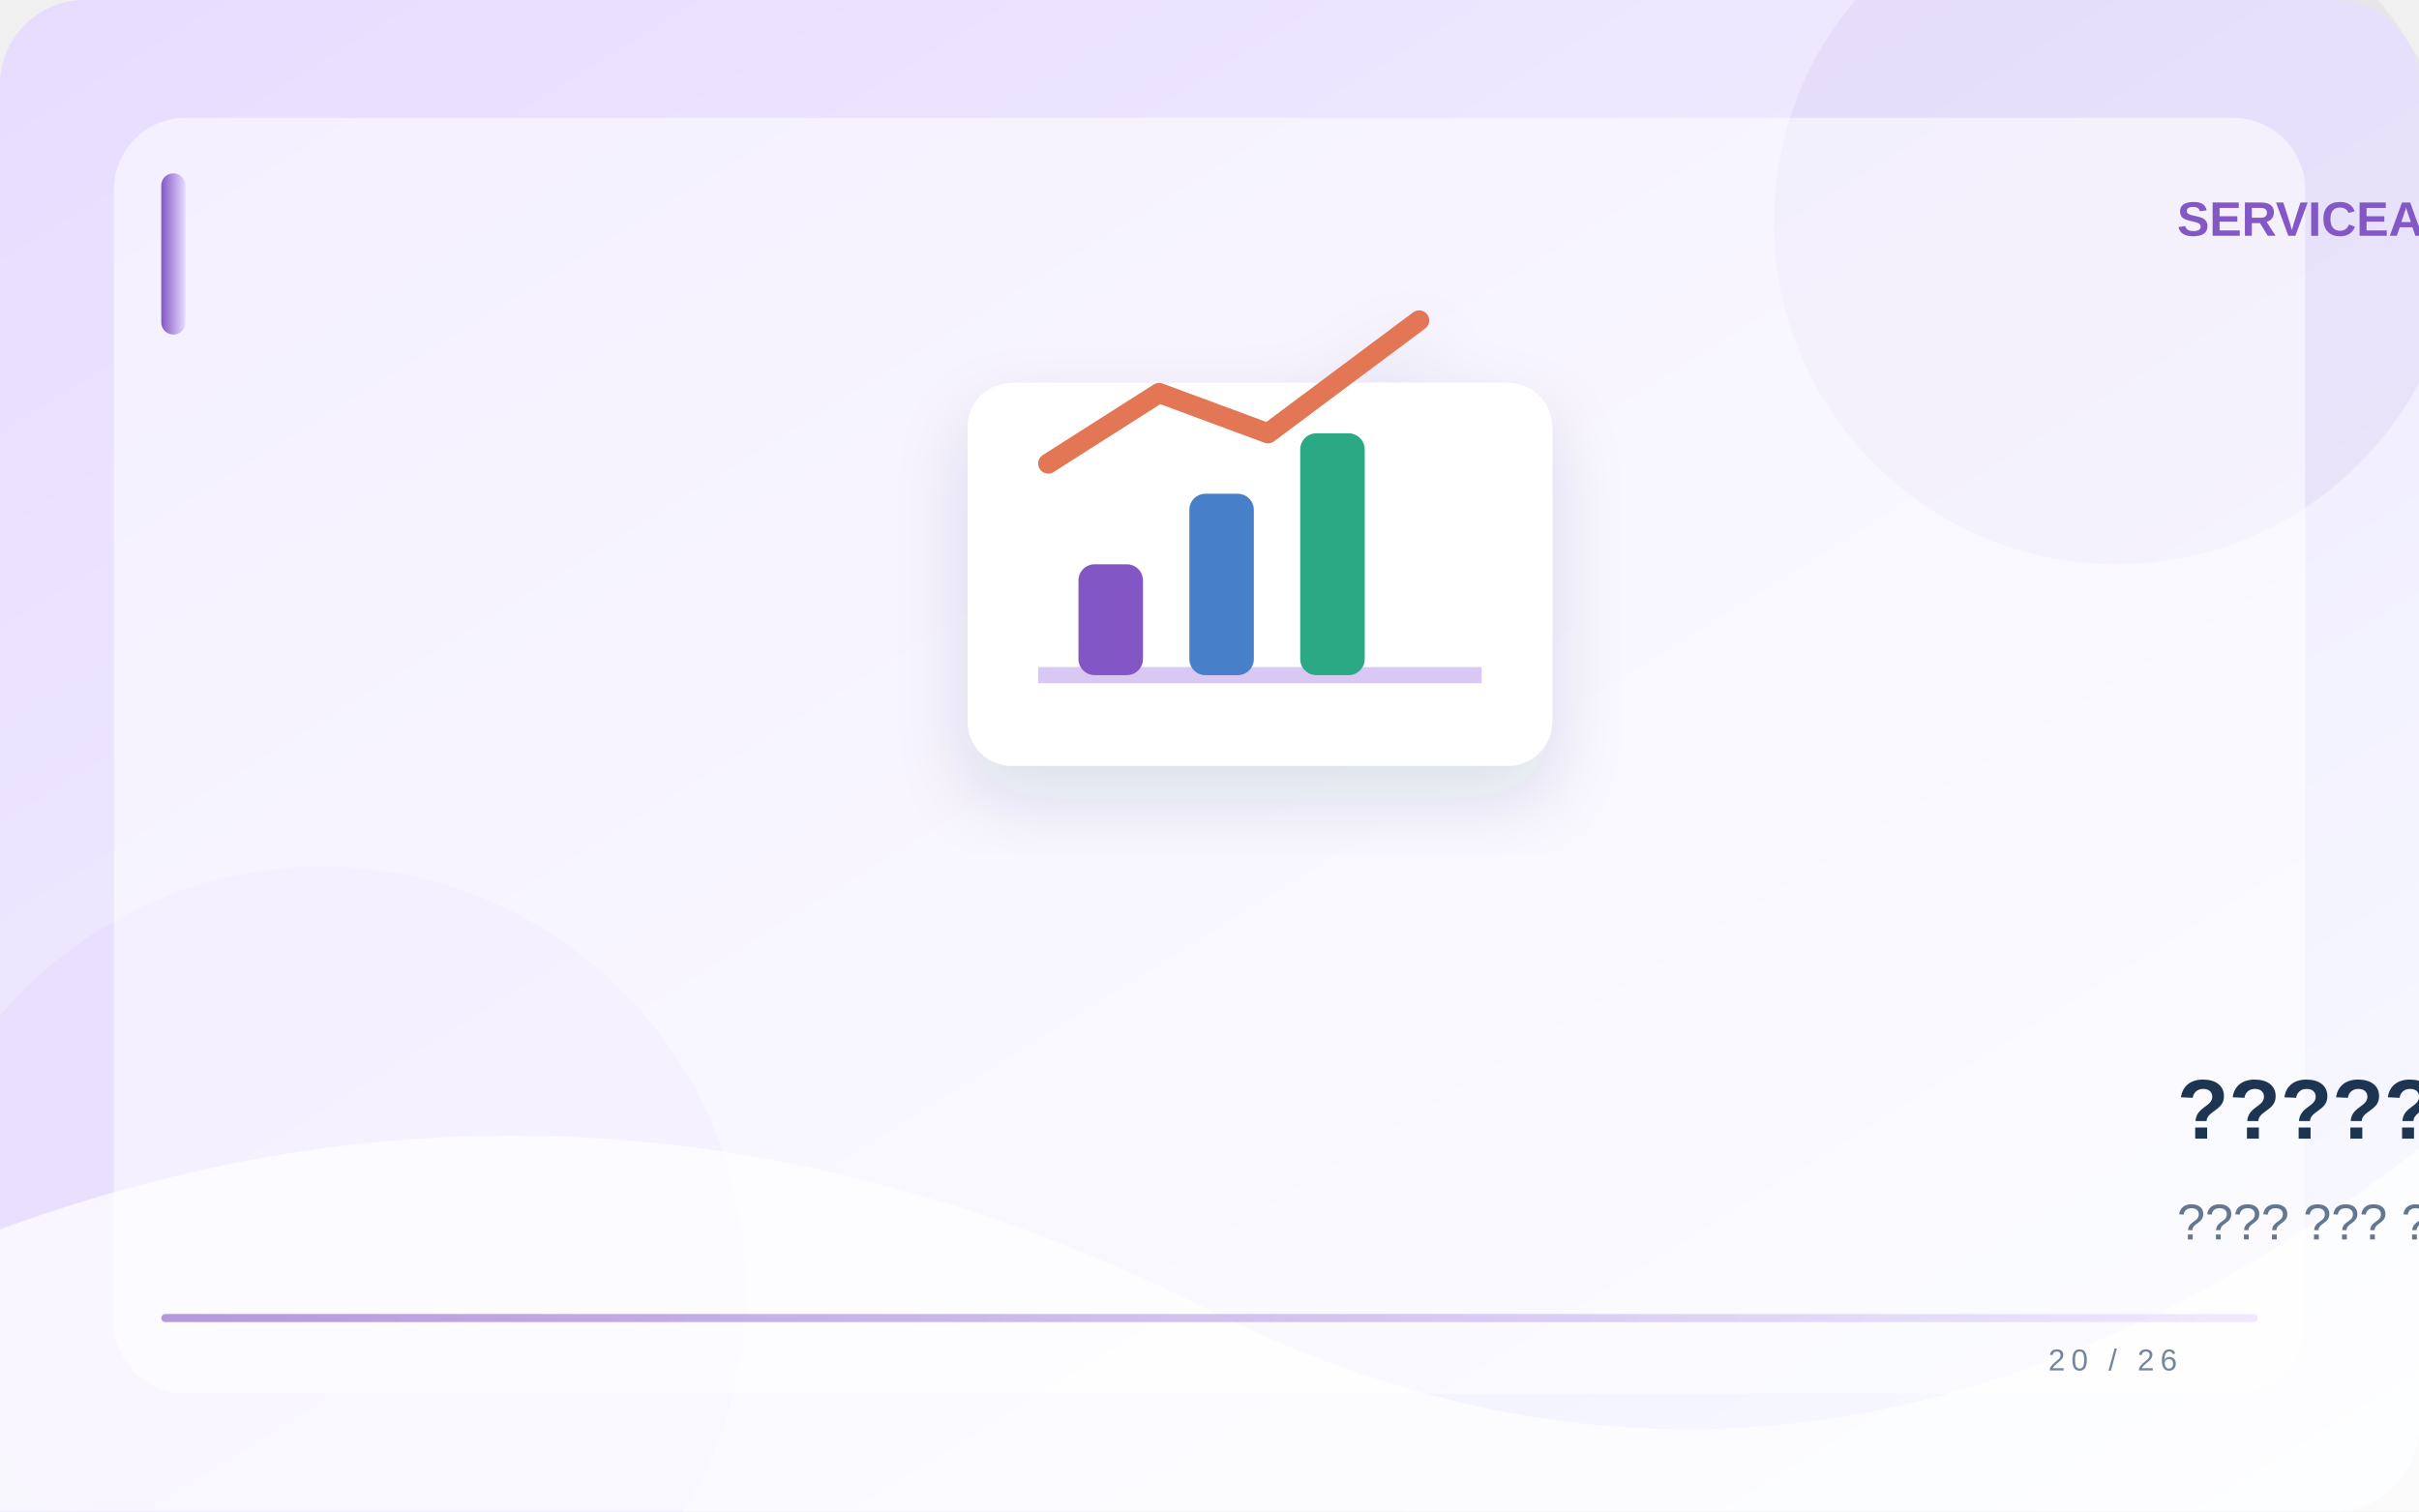
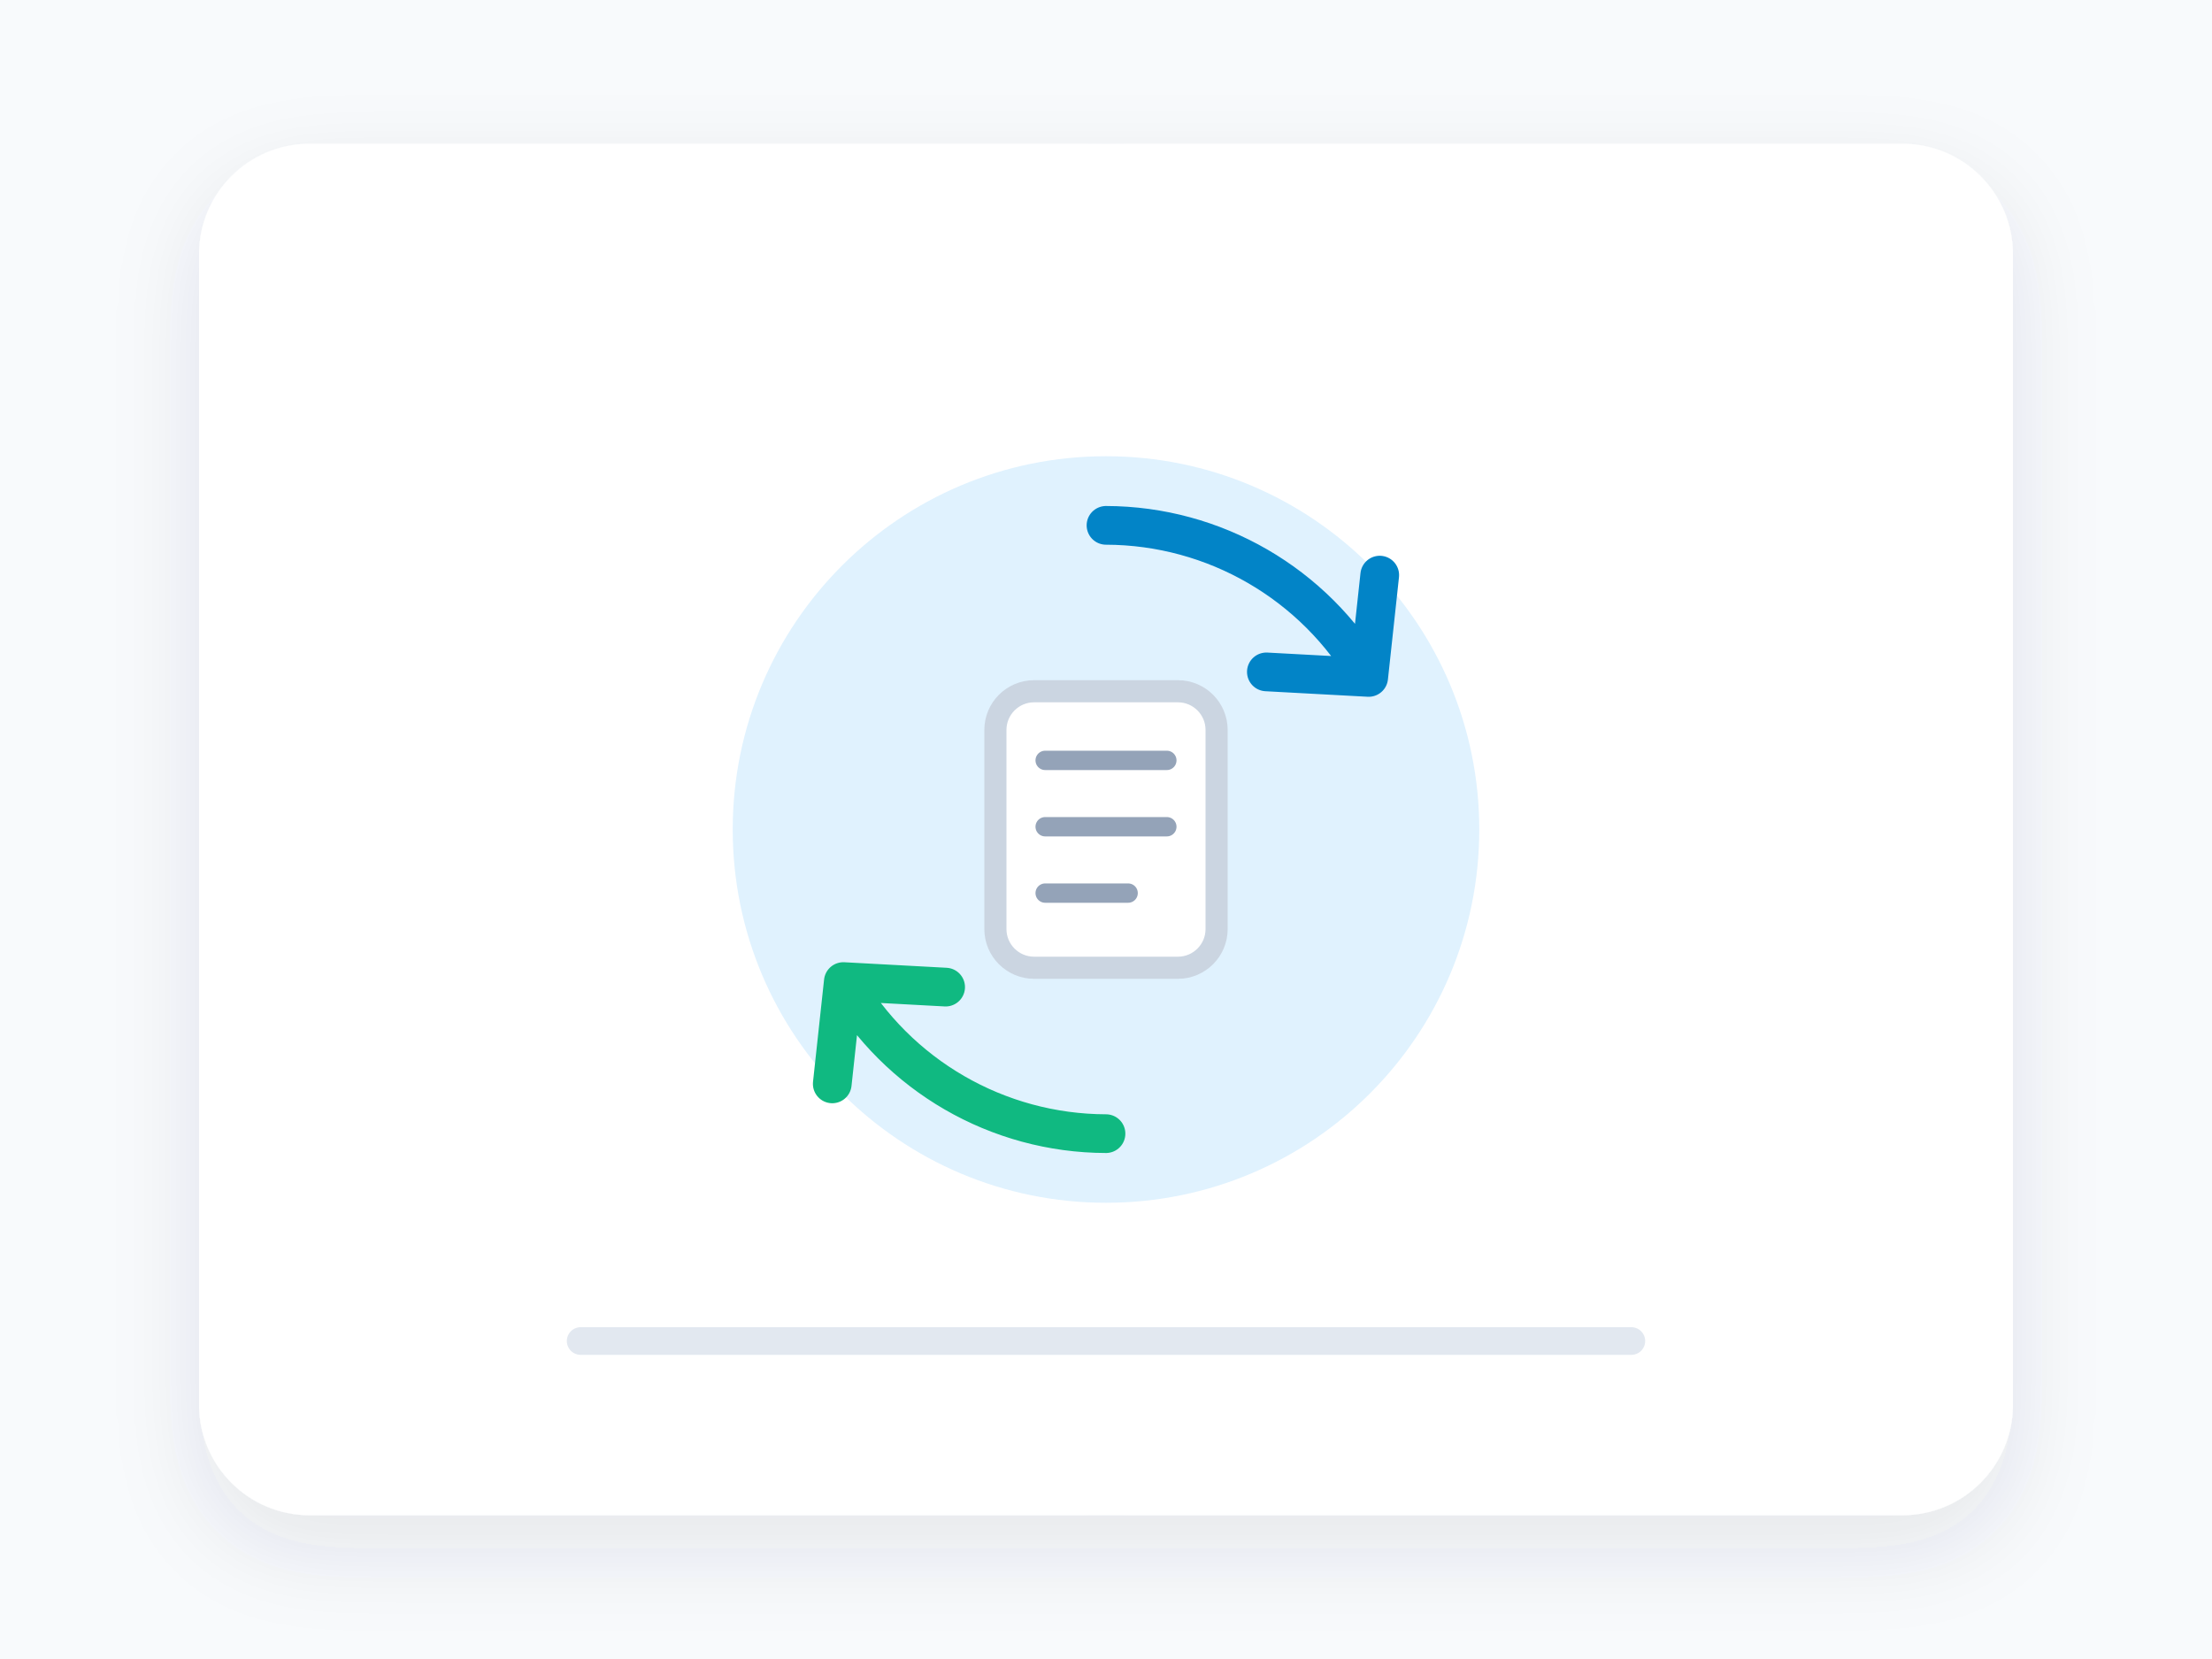
- <svg xmlns="http://www.w3.org/2000/svg" width="1200" height="750" viewBox="0 0 1200 750" role="img" aria-labelledby="title desc">
+ <svg xmlns="http://www.w3.org/2000/svg" width="800" height="600" viewBox="0 0 800 600">
  <defs>
-     <linearGradient id="bg" x1="0" y1="0" x2="1" y2="1">
-       <stop stop-color="#e7dcff" />
-       <stop offset="1" stop-color="#f8fbff" />
-     </linearGradient>
-     <linearGradient id="band" x1="0" y1="0" x2="1" y2="0">
-       <stop stop-color="#8357c5" />
-       <stop offset="1" stop-color="#e7dcff" />
-     </linearGradient>
-     <filter id="shadow" x="-20%" y="-20%" width="140%" height="140%">
-       <feDropShadow dx="0" dy="16" stdDeviation="18" flood-color="#22334a" flood-opacity=".12" />
+     <filter id="s" x="-20%" y="-20%" width="140%" height="150%">
+       <feDropShadow dx="0" dy="12" stdDeviation="16" flood-color="#334155" flood-opacity=".10" />
    </filter>
  </defs>
-   <rect width="1200" height="750" rx="42" fill="url(#bg)" />
-   <circle cx="1050" cy="110" r="170" fill="#8357c5" opacity=".08" />
-   <circle cx="160" cy="640" r="210" fill="#e7dcff" opacity=".7" />
-   <path d="M0 610Q300 500 600 650T1200 570V750H0Z" fill="#fff" opacity=".72" />
-   <rect x="58" y="60" width="1084" height="630" rx="34" fill="#fff" opacity=".54" stroke="#fff" stroke-width="3" />
-   <g filter="url(#shadow)">
-     <rect x="480" y="190" width="290" height="190" rx="22" fill="#fff" />
-     <path d="M515 335h220" stroke="#d8c8f3" stroke-width="8" />
-     <rect x="535" y="280" width="32" height="55" rx="8" fill="#8357c5" />
-     <rect x="590" y="245" width="32" height="90" rx="8" fill="#477fc9" />
-     <rect x="645" y="215" width="32" height="120" rx="8" fill="#29a984" />
-     <path d="m520 230 55-35 54 20 75-56" fill="none" stroke="#e27655" stroke-width="10" stroke-linecap="round" stroke-linejoin="round" />
+   <rect width="800" height="600" fill="#f8fafc" />
+   <circle cx="400" cy="300" r="248" fill="#f1f5f9" />
+   <circle cx="650" cy="160" r="25" fill="#dbeafe" />
+   <circle cx="155" cy="390" r="17" fill="#d1fae5" />
+   <path d="M195 130h26m-13-13v26M600 445h25" stroke="#94a3b8" stroke-width="7" stroke-linecap="round" />
+   <rect x="72" y="52" width="656" height="496" rx="40" fill="#fff" filter="url(#s)" />
+   <path d="M210 485h380" stroke="#e2e8f0" stroke-width="10" stroke-linecap="round" />
+   <g stroke-linecap="round" stroke-linejoin="round">
+     <circle cx="400" cy="300" r="135" fill="#e0f2fe" />
+     <path d="M400 190a110 110 0 0 1 95 55M495 245l4-37m-4 37-37-2" fill="none" stroke="#0284c7" stroke-width="14" stroke-linecap="round" stroke-linejoin="round" />
+     <path d="M400 410a110 110 0 0 1-95-55M305 355l-4 37m4-37 37 2" fill="none" stroke="#10b981" stroke-width="14" stroke-linecap="round" stroke-linejoin="round" />
+     <rect x="360" y="250" width="80" height="100" rx="14" fill="#fff" stroke="#cbd5e1" stroke-width="8" />
+     <path d="M378 275h44m-44 24h44m-44 24h30" stroke="#94a3b8" stroke-width="7" stroke-linecap="round" />
  </g>
-   <rect x="80" y="86" width="12" height="80" rx="6" fill="url(#band)" />
-   <text x="1080" y="117" text-anchor="end" direction="rtl" font-family="Arial,sans-serif" font-size="24" font-weight="700" fill="#8357c5">???? ???? ? SERVICEAI</text>
-   <text x="1080" y="565" text-anchor="end" direction="rtl" font-family="Arial,sans-serif" font-size="42" font-weight="700" fill="#1e3552">?????????</text>
-   <text x="1080" y="615" text-anchor="end" direction="rtl" font-family="Arial,sans-serif" font-size="25" fill="#657790">???? ??? ????</text>
-   <rect x="80" y="652" width="1040" height="4" rx="2" fill="url(#band)" opacity=".6" />
-   <text x="1080" y="680" text-anchor="end" font-family="Arial,sans-serif" font-size="15" letter-spacing="3" fill="#74869c">20 / 26</text>
</svg>
